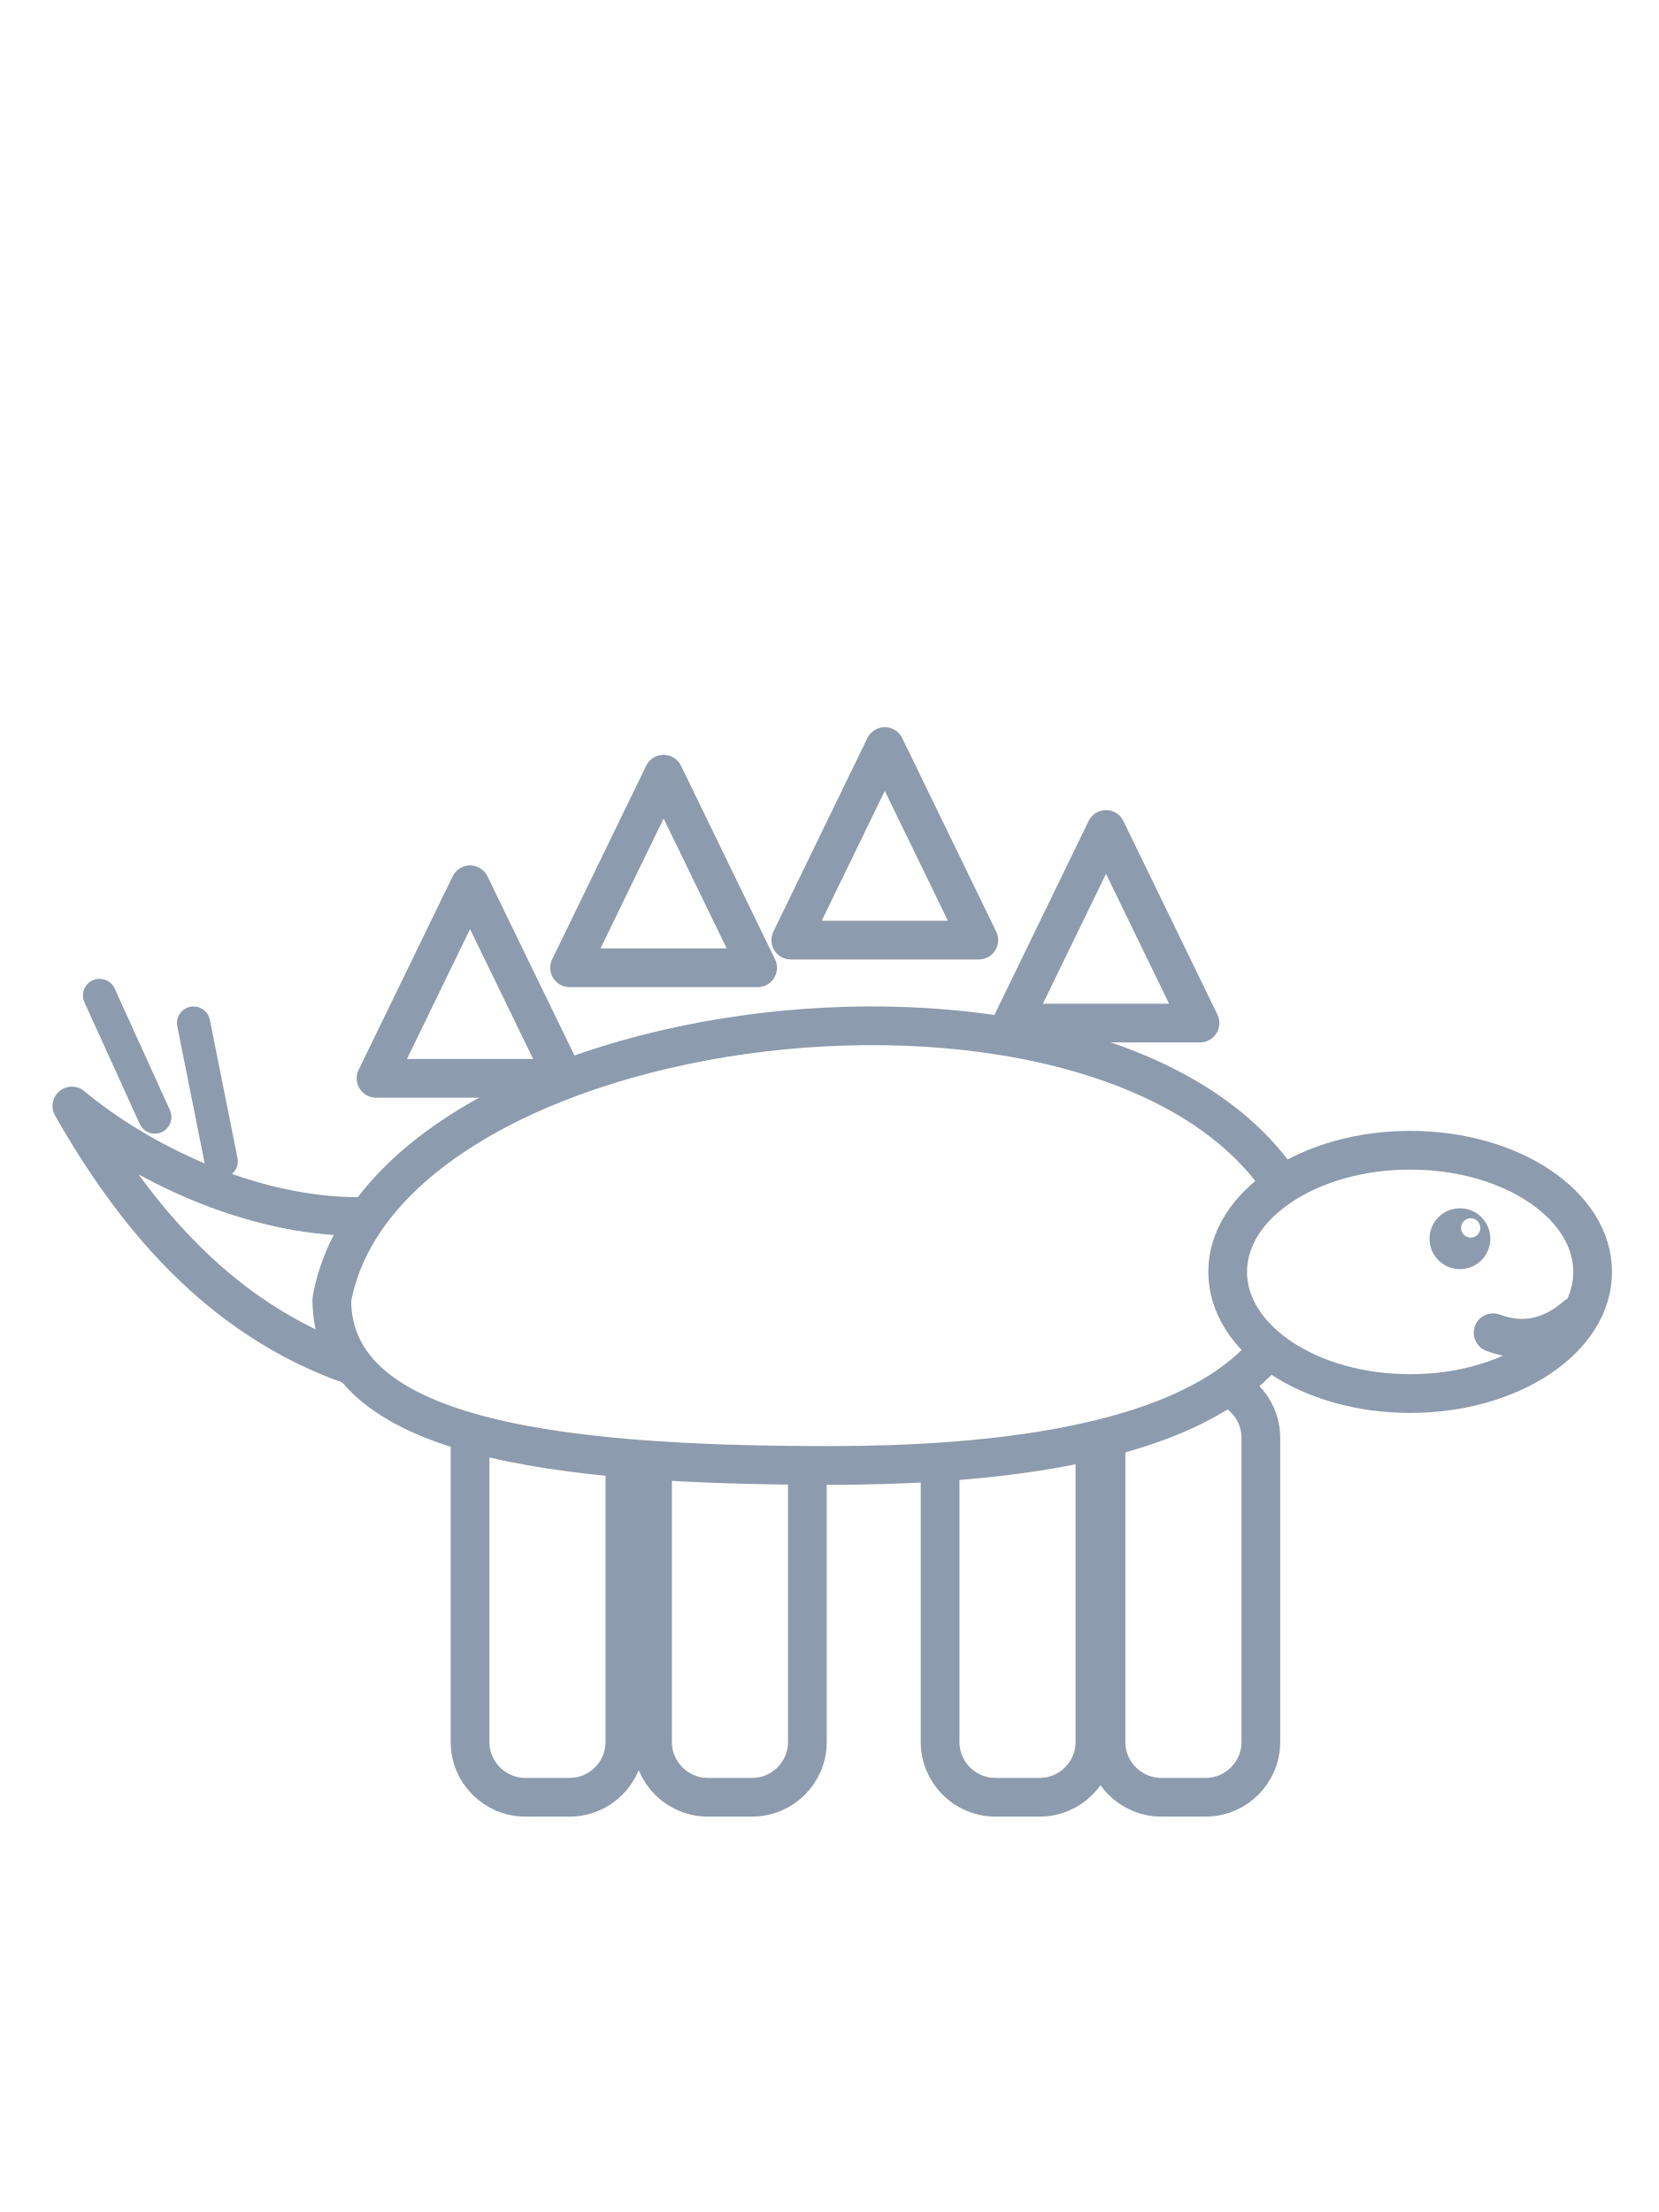
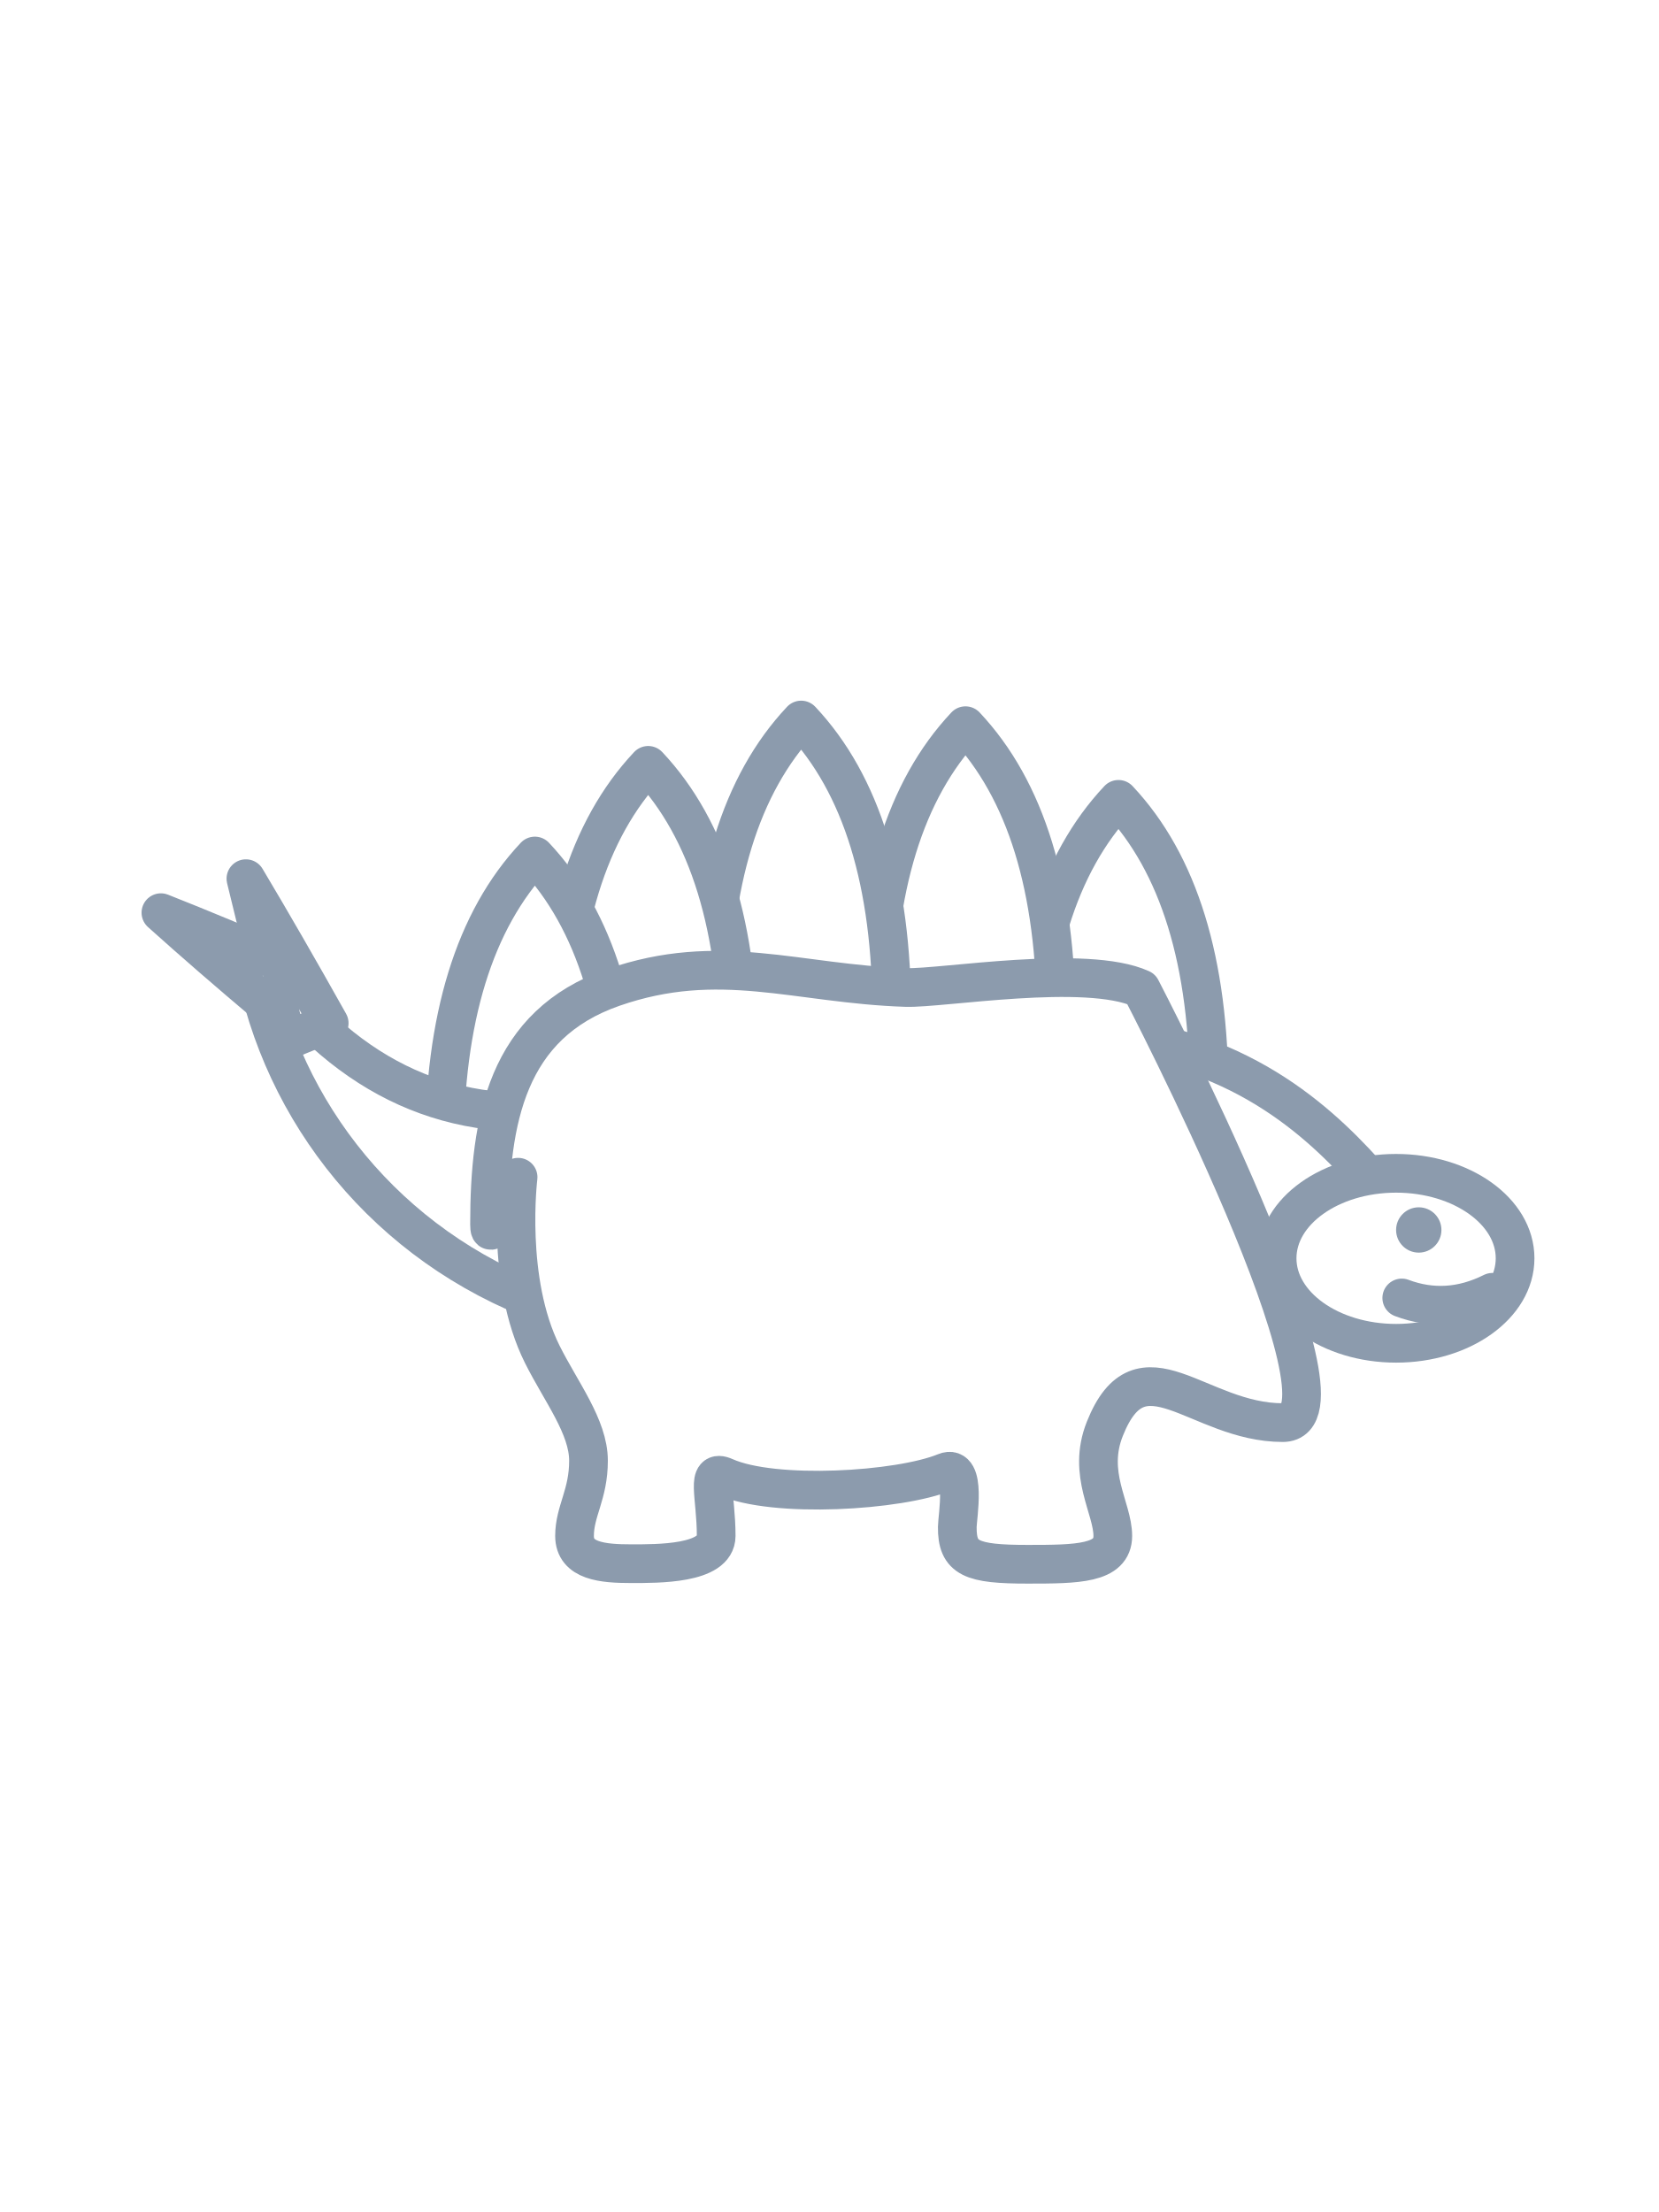
<svg xmlns="http://www.w3.org/2000/svg" width="96" height="128" viewBox="0 0 600 800">
  <defs />
  <rect width="600" height="800" fill="#FFFFFF" />
-   <g fill="#FFFFFF" stroke="#8C9BAD" stroke-width="14" stroke-linejoin="round" stroke-linecap="round">
-     <path d="M136 390 L170 320 L204 390 Z" />
-     <path d="M206 350 L240 280 L274 350 Z" />
-     <path d="M286 340 L320 270 L354 340 Z" />
-     <path d="M366 370 L400 300 L434 370 Z" />
-     <path d="M130 440 C 90 440, 50 420, 26 400 C 60 460, 100 490, 150 500 Z" />
-     <path d="M56 404 L 36 360 M80 420 L 70 370" fill="none" stroke-width="12" />
-     <rect x="170" y="500" width="56" height="150" rx="20" />
-     <rect x="236" y="500" width="56" height="150" rx="20" />
-     <rect x="340" y="500" width="56" height="150" rx="20" />
-     <rect x="400" y="500" width="56" height="150" rx="20" />
-     <path d="M120 470 C 140 360, 420 330, 470 440 C 480 500, 420 530, 300 530 C 200 530, 120 520, 120 470 Z" />
-     <ellipse cx="510" cy="460" rx="66" ry="44" />
-     <circle cx="528" cy="448" r="11" fill="#8C9BAD" stroke="none" />
-     <circle cx="531.9" cy="444.1" r="3.5" fill="#FFFFFF" stroke="none" />
-     <path d="M540 482 Q 556 488 570 476" fill="none" />
+   <g transform="translate(550.00 254.26) scale(-10.2459 10.2459) translate(0.400 -5.600)">
+     <path d="M10.6 19.4 Q10.6 12.4 13.8 9.0 Q17.0 12.4 17.0 19.4 Z" fill="#FFFFFF" stroke="#8C9BAD" stroke-width="1.366" stroke-linejoin="round" stroke-linecap="round" />
+     <path d="M16.0 16.8 Q16.0 9.8 19.2 6.4 Q22.4 9.8 22.4 16.8 Z" fill="#FFFFFF" stroke="#8C9BAD" stroke-width="1.366" stroke-linejoin="round" stroke-linecap="round" />
+     <path d="M21.8 16.6 Q21.8 9.6 25.0 6.2 Q28.2 9.6 28.2 16.6 Z" fill="#FFFFFF" stroke="#8C9BAD" stroke-width="1.366" stroke-linejoin="round" stroke-linecap="round" />
+     <path d="M27.2 18.2 Q27.2 11.2 30.4 7.8 Q33.6 11.2 33.6 18.2 Z" fill="#FFFFFF" stroke="#8C9BAD" stroke-width="1.366" stroke-linejoin="round" stroke-linecap="round" />
+     <path d="M31.2 21.4 Q31.2 14.4 34.4 11.0 Q37.6 14.4 37.6 21.4 Z" fill="#FFFFFF" stroke="#8C9BAD" stroke-width="1.366" stroke-linejoin="round" stroke-linecap="round" />
+     <path d="M33.6 20 C 38 20.4, 41.6 18.4, 44.4 14.2 C 43.6 19.6, 40 24.4, 34.6 26.6 Z" fill="#FFFFFF" stroke="#8C9BAD" stroke-width="1.366" stroke-linejoin="round" stroke-linecap="round" />
+     <path d="M43.14 17.50 Q43.98 14.38 44.60 11.80 Q43.24 14.08 41.66 16.90 Z" fill="#FFFFFF" stroke="#8C9BAD" stroke-width="1.366" stroke-linejoin="round" stroke-linecap="round" />
+     <path d="M43.82 16.28 Q45.92 14.51 47.60 13.00 Q45.50 13.83 42.98 14.92 Z" fill="#FFFFFF" stroke="#8C9BAD" stroke-width="1.366" stroke-linejoin="round" stroke-linecap="round" />
+     <path d="M12.6 17.6 C 8 18.6, 5.6 21.6, 4.2 23.2 L 6.6 27.4 C 9 25.6, 11 25, 13.6 25.4 Z" fill="#FFFFFF" stroke="#8C9BAD" stroke-width="1.366" stroke-linejoin="round" stroke-linecap="round" />
+     <path d="M13 15.689c1.945-.886 7.032-.006 8.304-.048 3.861-.127 6.58-1.305 10.332 0C35.388 16.946 36 20.327 36 24c0 .816-.465-.9-1.008-1.662 0 0 .451 3.643-.854 6.253-.664 1.328-1.631 2.557-1.631 3.753-.001 1.197.493 1.78.493 2.656 0 .892-1 .98-2 .98-.926 0-3 .02-3-.98 0-1.423.385-2.394-.312-2.083-1.729.771-6.146.5-7.771-.167-.766-.314-.43 1.598-.428 1.932C19.499 35.795 19 36 17 36c-1.741 0-3-.012-3-1s.919-2.179.281-3.781C13 28 11 31 7.999 31 5.031 31 13 15.689 13 15.689z" fill="#FFFFFF" stroke="#8C9BAD" stroke-width="1.366" stroke-linejoin="round" stroke-linecap="round" />
+     <ellipse cx="4" cy="25.2" rx="4.2" ry="3" fill="#FFFFFF" stroke="#8C9BAD" stroke-width="1.366" stroke-linejoin="round" stroke-linecap="round" />
+     <circle cx="3.2" cy="24.2" r="0.8" fill="#8C9BAD" stroke="none" />
+     <path d="M0.6 26.4 q1.6 0.8 3.2 0.2" fill="none" stroke="#8C9BAD" stroke-width="1.366" stroke-linejoin="round" stroke-linecap="round" />
  </g>
</svg>
